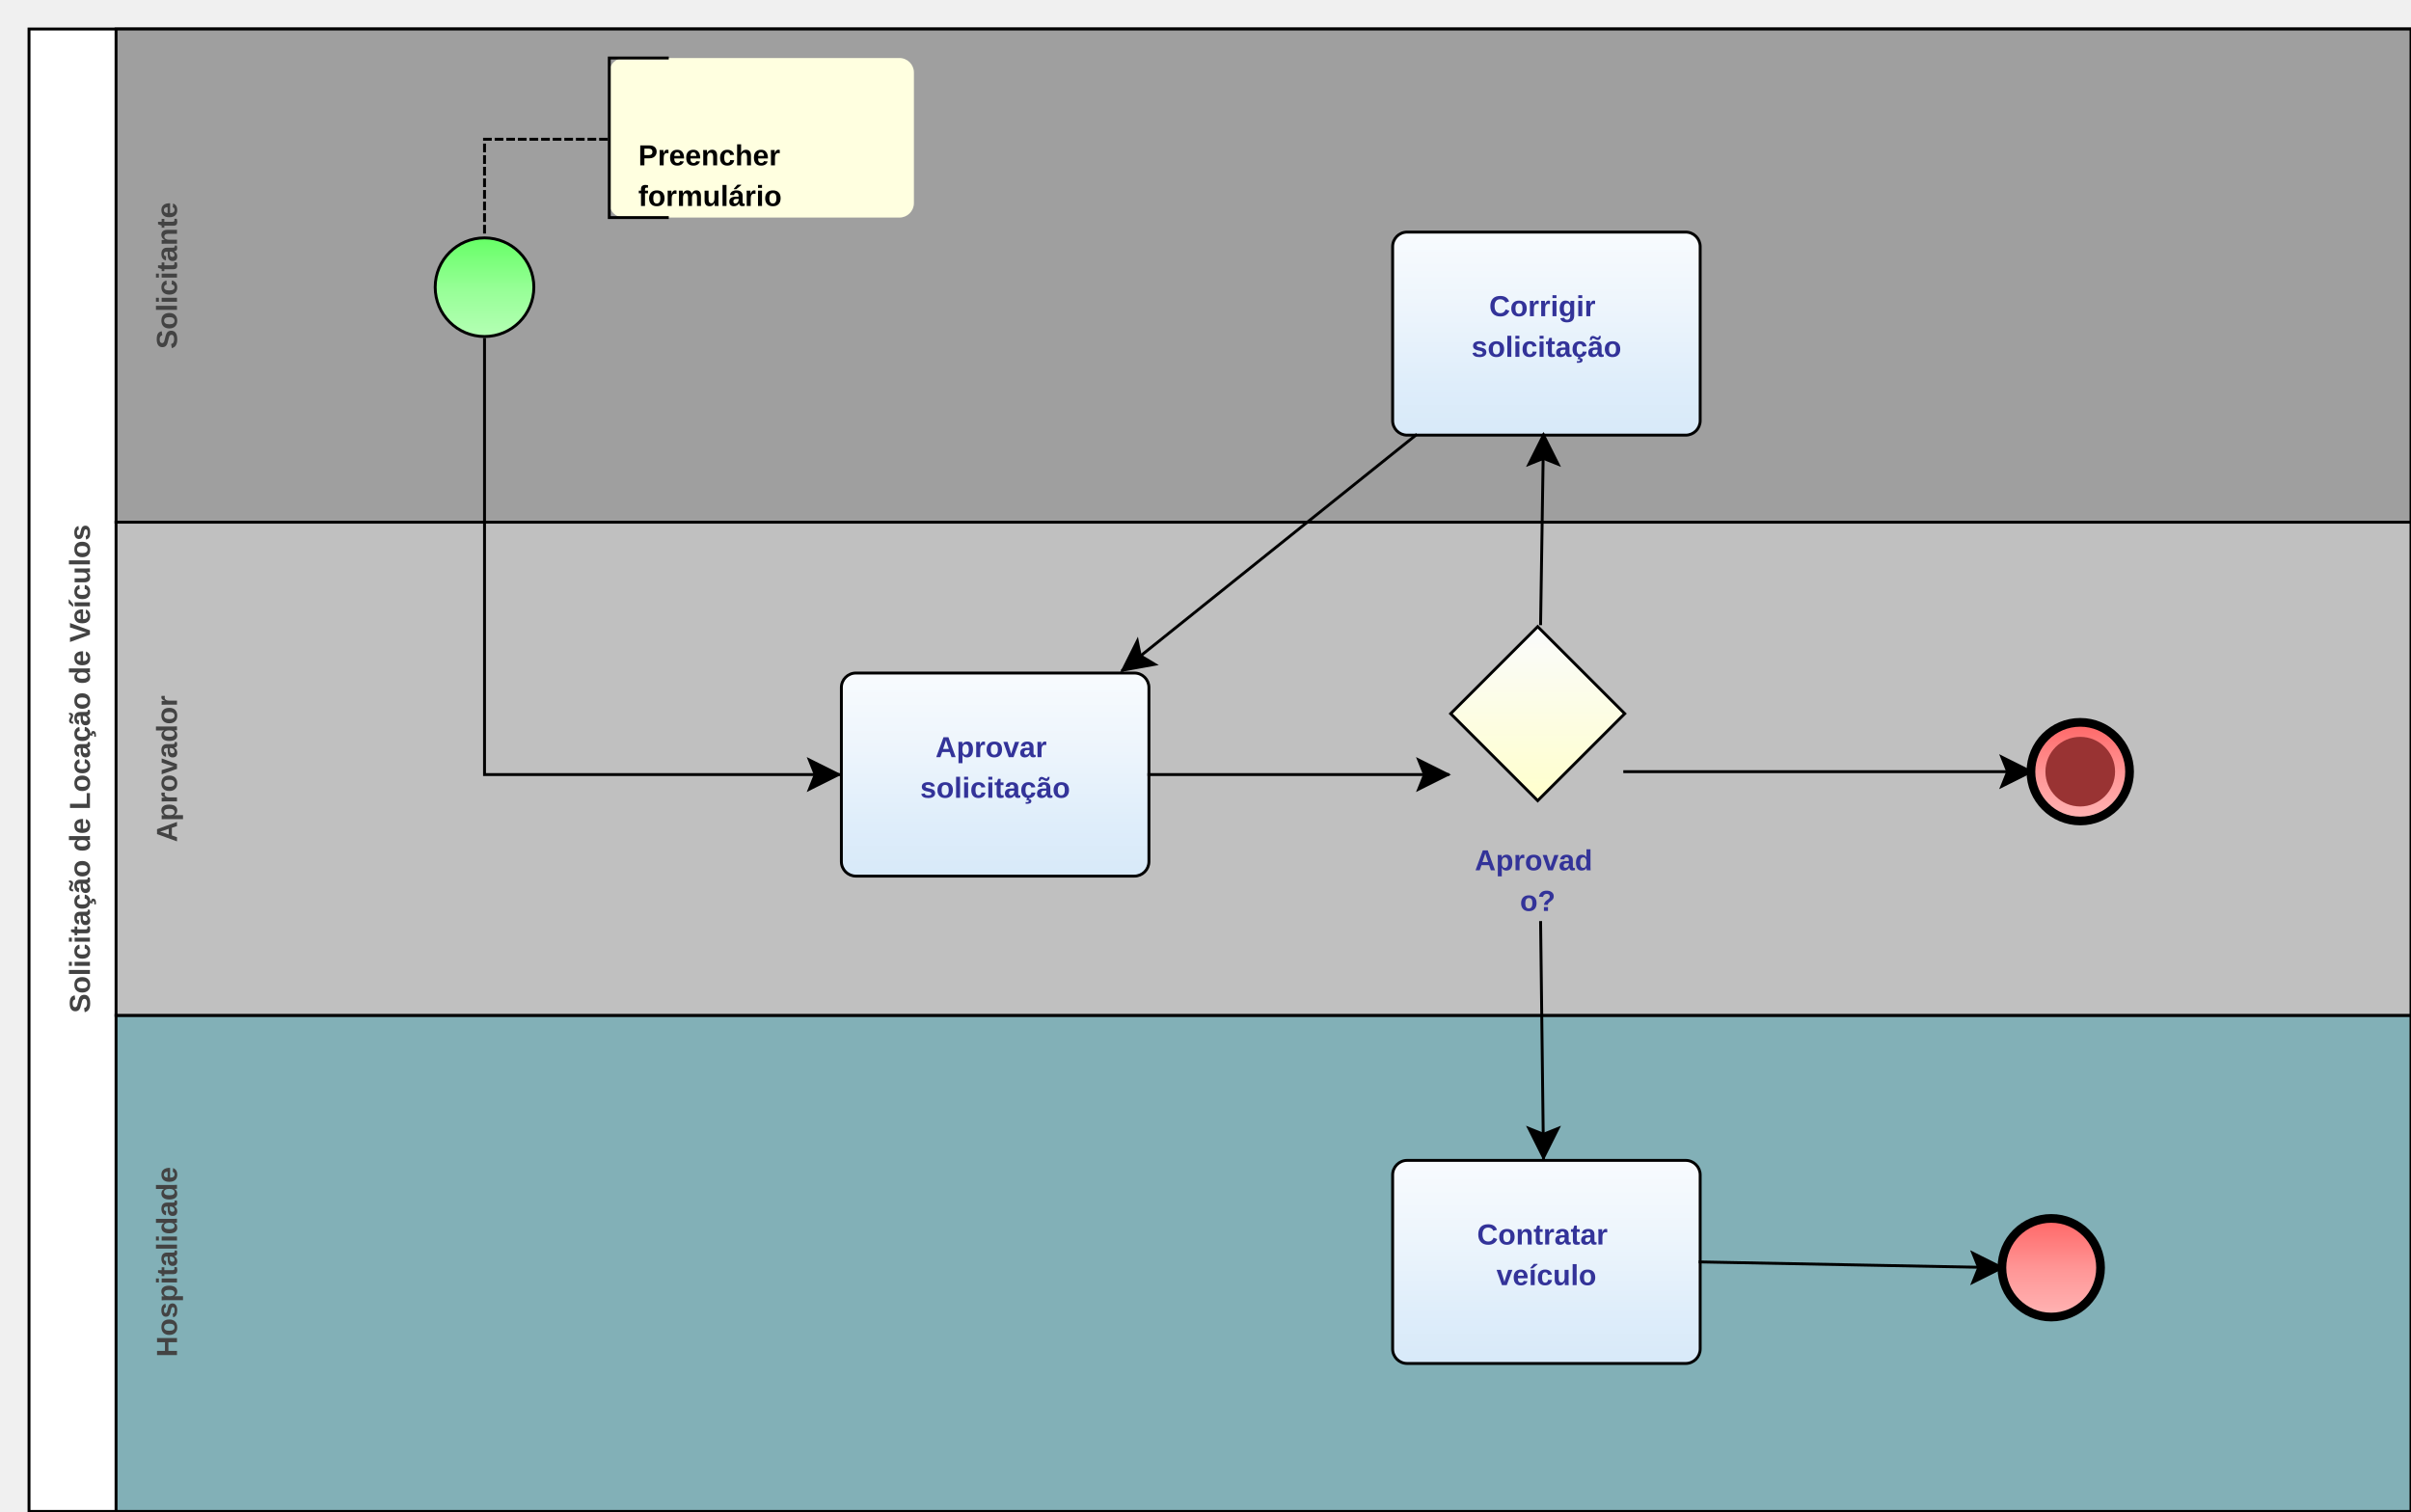
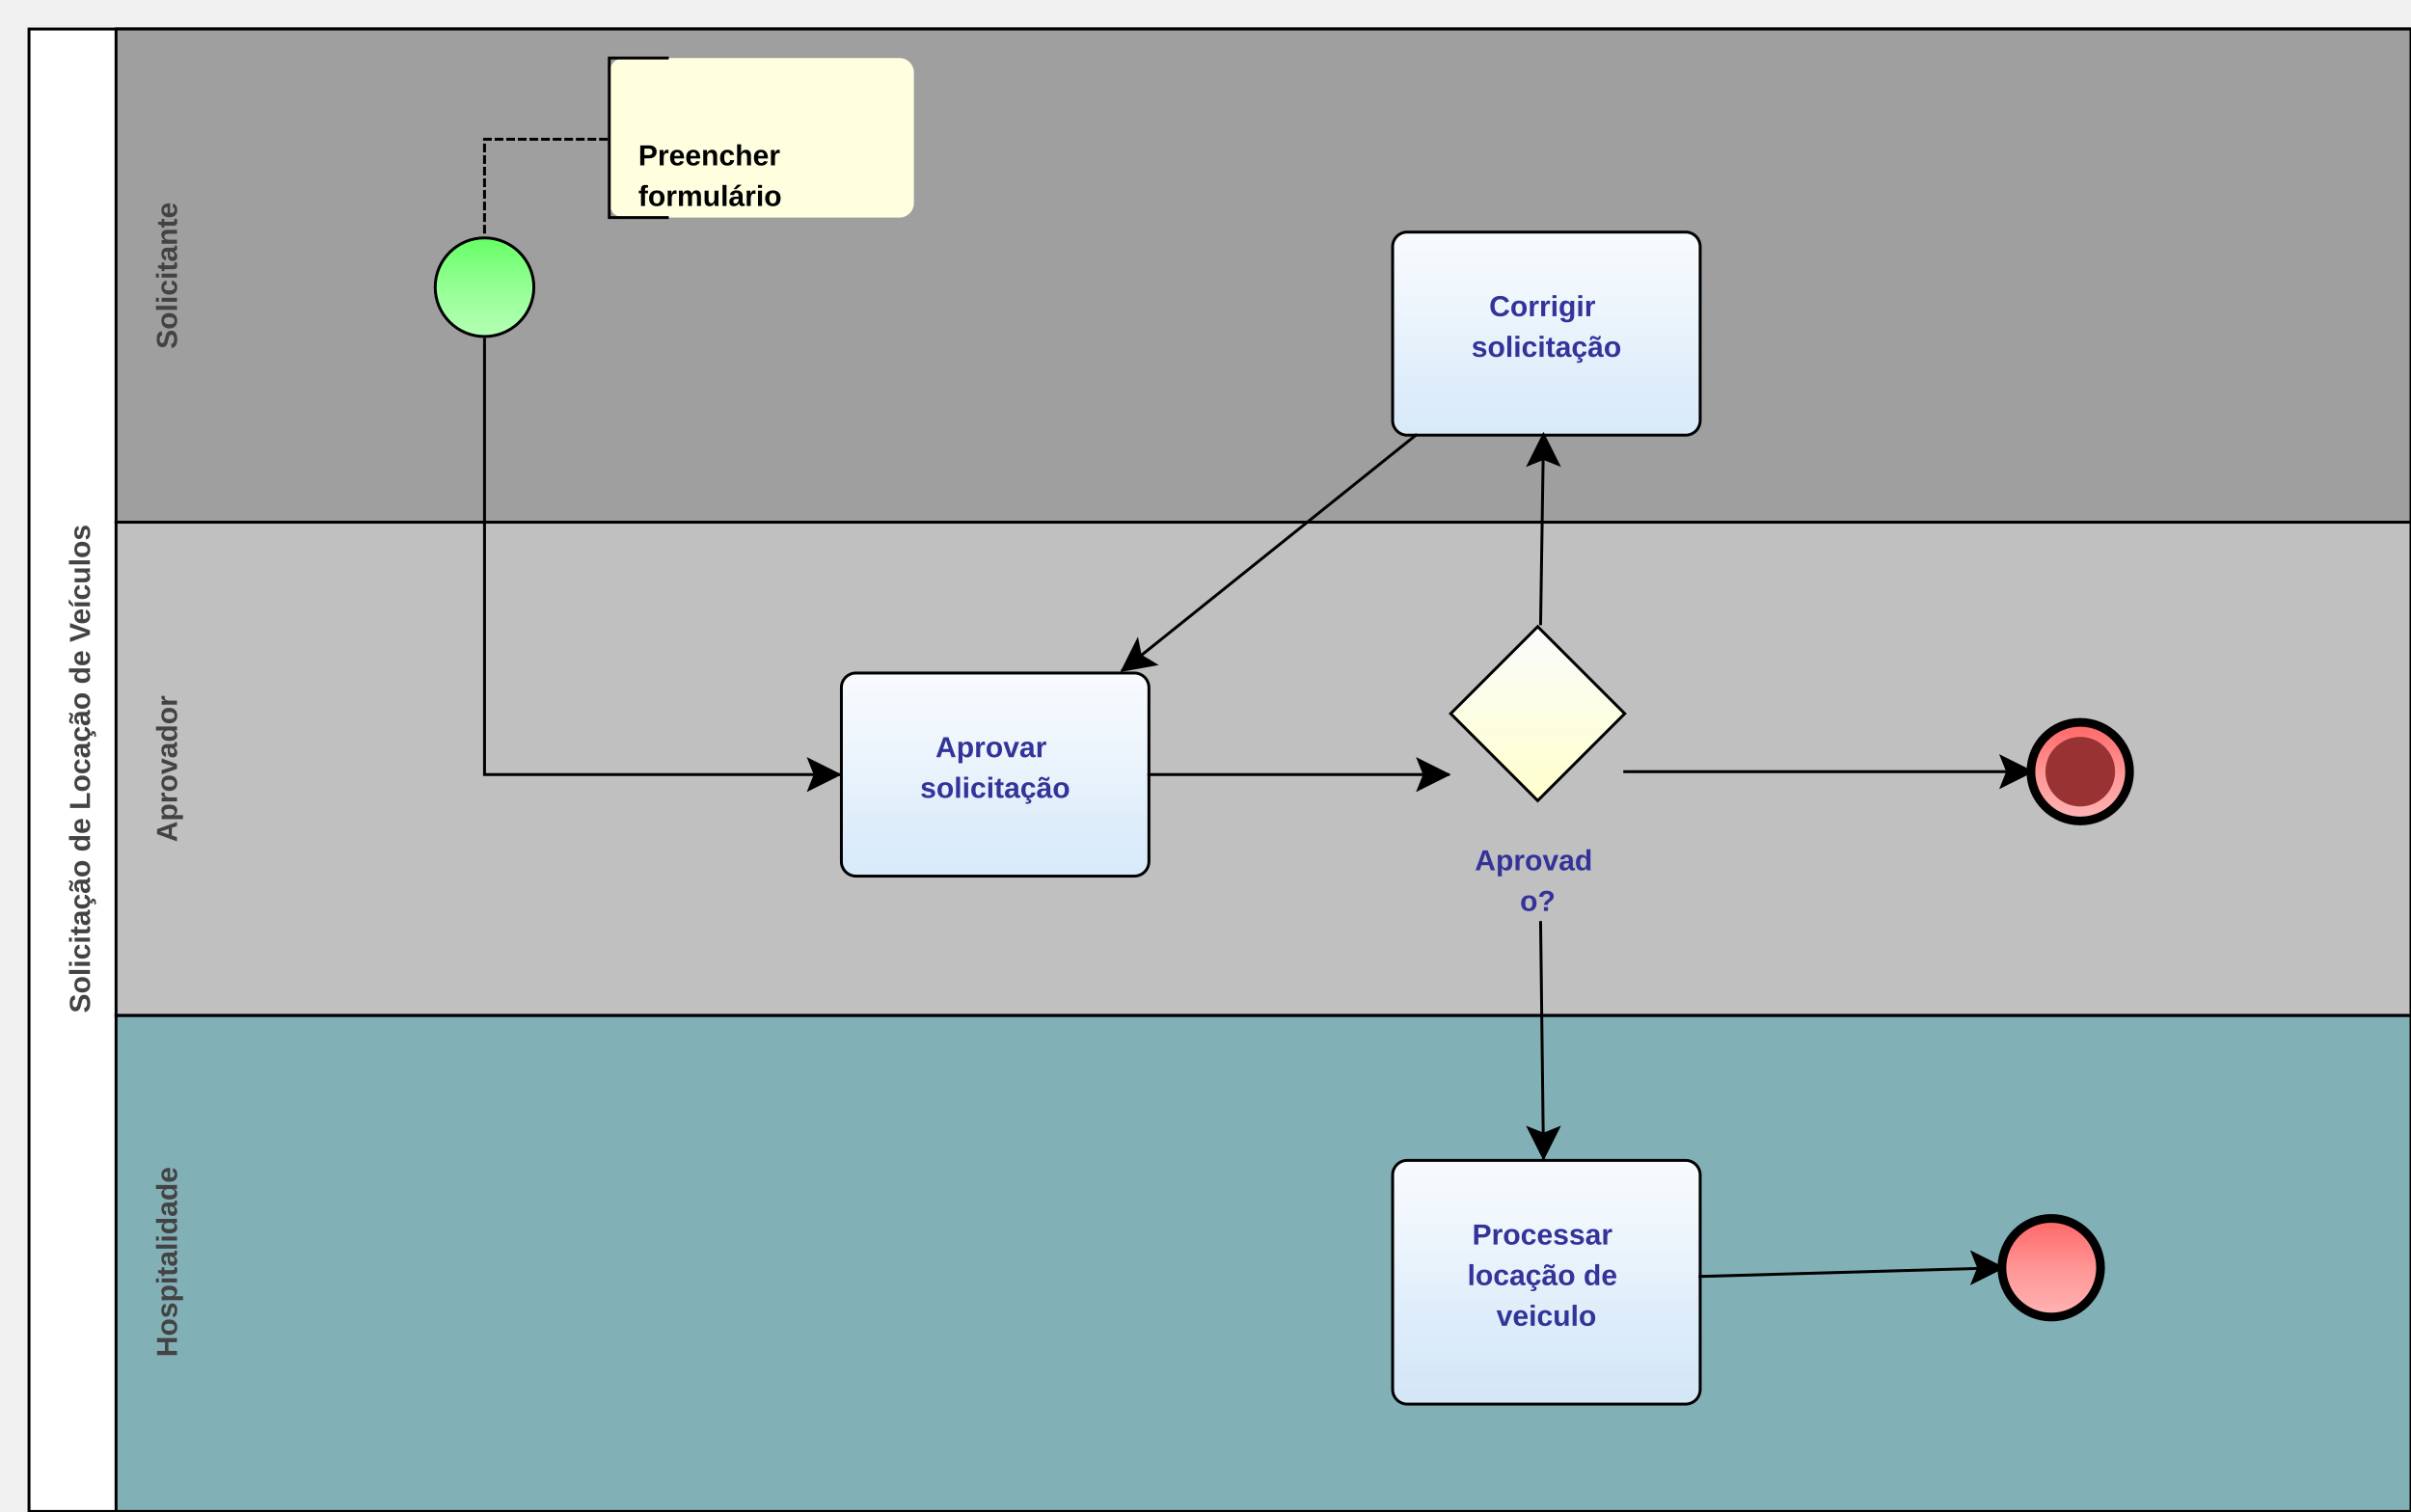
<svg xmlns="http://www.w3.org/2000/svg" xmlns:xlink="http://www.w3.org/1999/xlink" style="stroke-dasharray:none; shape-rendering:auto; font-family:'Arial'; text-rendering:auto; fill-opacity:1; color-interpolation:auto; color-rendering:auto; font-size:12; fill:black; stroke:black; image-rendering:auto; stroke-miterlimit:10; stroke-linecap:square; stroke-linejoin:miter; font-style:normal; stroke-width:1; stroke-dashoffset:0; font-weight:normal; stroke-opacity:1;" contentScriptType="text/ecmascript" preserveAspectRatio="xMidYMid meet" zoomAndPan="magnify" version="1.0" contentStyleType="text/css" xml:xlink="http://www.w3.org/1999/xlink" width="831" height="521">
  <rect x="10" y="10" width="821" height="511" ry="0" rx="0" style="stroke:#000000; fill:#FFFFFF" />
  <rect x="40" y="350" width="791" height="171" ry="0" rx="0" style="stroke:#000000; fill:#82B0B7" />
  <g componentSequence="46">
    <text x="-435" y="47" transform="rotate(270)" text-anchor="middle" style="font-weight:bold;font-size:10px;stroke:none; fill:#434343">
      <tspan dy="14" x="-435">Hospitalidade</tspan>
    </text>
  </g>
  <rect x="40" y="180" width="791" height="170" ry="0" rx="0" style="stroke:#000000; fill:#C0C0C0" />
  <g componentSequence="3">
    <text x="-265" y="47" transform="rotate(270)" text-anchor="middle" style="font-weight:bold;font-size:10px;stroke:none; fill:#434343">
      <tspan dy="14" x="-265">Aprovador</tspan>
    </text>
  </g>
  <rect x="40" y="10" width="791" height="170" ry="0" rx="0" style="stroke:#000000; fill:#9F9F9F" />
  <g componentSequence="2">
    <text x="-95" y="47" transform="rotate(270)" text-anchor="middle" style="font-weight:bold;font-size:10px;stroke:none; fill:#434343">
      <tspan dy="14" x="-95">Solicitante</tspan>
    </text>
  </g>
  <g componentSequence="1">
    <text x="-265" y="17" transform="rotate(270)" text-anchor="middle" style="font-weight:bold;font-size:10px;stroke:none; fill:#434343">
      <tspan dy="14" x="-265">Solicitação de Locação de Veículos</tspan>
    </text>
  </g>
  <g sequence="4">
-     <ellipse cx="167" cy="99" rx="17" ry="17" stroke-width="1" style="fill:url(#linearGradient66FF6696FF96B6FFB6_425057587);" stroke="336633" />
+     <ellipse cx="167" cy="99" rx="17" ry="17" stroke-width="1" style="fill:url(#linearGradient66FF6696FF96B6FFB6_1517420896);" stroke="336633" />
  </g>
  <g sequence="5">
-     <rect x="290" y="232" width="106" height="70" ry="5" rx="5" style="fill:url(#linearGradientF8FBFEEDF5FCDEEDFAD4E7F8E2E5E9_395456617);" stroke="191970" />
+     <rect x="290" y="232" width="106" height="70" ry="5" rx="5" style="fill:url(#linearGradientF8FBFEEDF5FCDEEDFAD4E7F8E2E5E9_1421206622);" stroke="191970" />
  </g>
  <g componentSequence="5">
    <text x="343" y="247" text-anchor="middle" style="font-weight:bold;font-size:10px;stroke:none; fill:#333399">
      <tspan dy="14" x="343">Aprovar</tspan>
      <tspan dy="14" x="343">solicitação</tspan>
    </text>
  </g>
  <rect x="210" y="20" width="105" height="55" ry="5" rx="5" style="stroke:none; fill:#FFFFE0" />
  <g componentSequence="7">
    <text x="220" y="43" text-anchor="left" style="font-weight:bold;font-size:10px;stroke:none; fill:#000000">
      <tspan dy="14" x="220">Preencher</tspan>
      <tspan dy="14" x="220">formulário</tspan>
    </text>
  </g>
  <path style="fill:none; stroke-width:1; stroke:#000000;" d="M230.0 20.0 L210.0 20.0 L210.0 75.0 L230.0 75.0" />
  <g sequence="9">
-     <polygon points=" 500 246 530 216 560 246 530 276 500 246" style="fill:url(#linearGradientFAFBFCFFFFCC_330151491);" stroke="000000" />
+     <polygon points=" 500 246 530 216 560 246 530 276 500 246" style="fill:url(#linearGradientFAFBFCFFFFCC_1351248400);" stroke="000000" />
  </g>
  <g componentSequence="9">
    <text x="530" y="286" text-anchor="middle" style="font-weight:bold;font-size:10px;stroke:none; fill:#333399">
      <tspan dy="14" x="530">Aprovad</tspan>
      <tspan dy="14" x="530">o?</tspan>
    </text>
  </g>
  <g sequence="39">
-     <rect x="480" y="80" width="106" height="70" ry="5" rx="5" style="fill:url(#linearGradientF8FBFEEDF5FCDEEDFAD4E7F8E2E5E9_1454324306);" stroke="191970" />
+     <rect x="480" y="80" width="106" height="70" ry="5" rx="5" style="fill:url(#linearGradientF8FBFEEDF5FCDEEDFAD4E7F8E2E5E9_361295461);" stroke="191970" />
  </g>
  <g componentSequence="39">
    <text x="533" y="95" text-anchor="middle" style="font-weight:bold;font-size:10px;stroke:none; fill:#333399">
      <tspan dy="14" x="533">Corrigir</tspan>
      <tspan dy="14" x="533">solicitação</tspan>
    </text>
  </g>
  <g sequence="45">
-     <ellipse cx="717" cy="266" rx="17" ry="17" stroke-width="3" style="fill:url(#linearGradientFF6666FF9696FFB6B6_1629800945);" stroke="993333" />
+     <ellipse cx="717" cy="266" rx="17" ry="17" stroke-width="3" style="fill:url(#linearGradientFF6666FF9696FFB6B6_1606128821);" stroke="993333" />
  </g>
  <g sequence="45">
    <ellipse cx="717" cy="266" rx="12" ry="12" stroke-width="0.5" style="stroke:none; fill:#993333" />
  </g>
  <g sequence="47">
-     <rect x="480" y="400" width="106" height="70" ry="5" rx="5" style="fill:url(#linearGradientF8FBFEEDF5FCDEEDFAD4E7F8E2E5E9_1739828420);" stroke="191970" />
+     <rect x="480" y="400" width="106" height="84" ry="5" rx="5" style="fill:url(#linearGradientF8FBFEEDF5FCDEEDFAD4E7F8E2E5E9_618077192);" stroke="191970" />
  </g>
  <g componentSequence="47">
    <text x="533" y="415" text-anchor="middle" style="font-weight:bold;font-size:10px;stroke:none; fill:#333399">
-       <tspan dy="14" x="533">Contratar</tspan>
-       <tspan dy="14" x="533">veículo</tspan>
+       <tspan dy="14" x="533">Processar</tspan>
+       <tspan dy="14" x="533">locação de</tspan>
+       <tspan dy="14" x="533">veiculo</tspan>
    </text>
  </g>
  <g sequence="49">
-     <ellipse cx="707" cy="437" rx="17" ry="17" stroke-width="3" style="fill:url(#linearGradientFF6666FF9696FFB6B6_433193439);" stroke="993333" />
+     <ellipse cx="707" cy="437" rx="17" ry="17" stroke-width="3" style="fill:url(#linearGradientFF6666FF9696FFB6B6_655243368);" stroke="993333" />
  </g>
  <g componentSequence="6">
    <text x="177" y="253" style="font-size:10px;font-weight:none;stroke:none; fill:#333399" text-anchor="left" />
  </g>
  <g componentSequence="8">
    <text x="182" y="48" style="font-size:10px;font-weight:none;stroke:none; fill:#333399" text-anchor="left" />
  </g>
  <g componentSequence="10">
    <text x="458" y="267" style="font-size:10px;font-weight:none;stroke:none; fill:#333399" text-anchor="left" />
  </g>
  <g componentSequence="40">
    <text x="542" y="183" style="font-size:10px;font-weight:none;stroke:none; fill:#333399" text-anchor="left" />
  </g>
  <g componentSequence="41">
    <text x="448" y="191" style="font-size:10px;font-weight:none;stroke:none; fill:#333399" text-anchor="left" />
  </g>
  <g componentSequence="44">
    <text x="640" y="266" style="font-size:10px;font-weight:none;stroke:none; fill:#333399" text-anchor="left" />
  </g>
  <g componentSequence="48">
    <text x="542" y="359" style="font-size:10px;font-weight:none;stroke:none; fill:#333399" text-anchor="left" />
  </g>
  <g componentSequence="50">
-     <text x="648" y="436" style="font-size:10px;font-weight:none;stroke:none; fill:#333399" text-anchor="left" />
+     <text x="648" y="439" style="font-size:10px;font-weight:none;stroke:none; fill:#333399" text-anchor="left" />
  </g>
  <path style="fill:none; stroke:#000000;stroke-width:1" d="M167.0 117.0 L167.0 208.0 L167.0 267.0 L289.0 267.0" />
  <polygon style="fill:#000000; stroke:#000000;" points=" 279 262 289 267 279 272 281 267" />
  <path style="fill:none; stroke:#000000;stroke-dasharray:2" d="M209.0 48.0 L167.0 48.0 L167.0 81.0" />
  <path style="fill:none; stroke:#000000;stroke-width:1" d="M396.0 267.0 L499.0 267.0" />
  <polygon style="fill:#000000; stroke:#000000;" points=" 489 262 499 267 489 272 491 267" />
  <path style="fill:none; stroke:#000000;stroke-width:1" d="M488.0 150.0 L387.0 231.0" />
  <polygon style="fill:#000000; stroke:#000000;" points=" 398 229 387 231 392 221 393 226" />
  <path style="fill:none; stroke:#000000;stroke-width:1" d="M531.0 215.0 L532.0 150.0" />
  <polygon style="fill:#000000; stroke:#000000;" points=" 527 160 532 150 537 160 532 158" />
  <path style="fill:none; stroke:#000000;stroke-width:1" d="M560.0 266.0 L700.0 266.0" />
  <polygon style="fill:#000000; stroke:#000000;" points=" 690 261 700 266 690 271 692 266" />
  <path style="fill:none; stroke:#000000;stroke-width:1" d="M531.0 318.0 L532.0 399.0" />
  <polygon style="fill:#000000; stroke:#000000;" points=" 537 389 532 399 527 389 532 391" />
-   <path style="fill:none; stroke:#000000;stroke-width:1" d="M586.0 435.0 L690.0 437.0" />
+   <path style="fill:none; stroke:#000000;stroke-width:1" d="M586.0 440.0 L690.0 437.0" />
  <polygon style="fill:#000000; stroke:#000000;" points=" 680 432 690 437 680 442 682 437" />
  <defs>
-     <linearGradient xlink:href="#linearGradient66FF6696FF96B6FFB6" id="linearGradient66FF6696FF96B6FFB6_425057587" x1="0" y1="82.0" x2="0" y2="117.0" gradientUnits="userSpaceOnUse" xlink:type="simple" xlink:actuate="onLoad" xlink:show="other" />
+     <linearGradient xlink:href="#linearGradient66FF6696FF96B6FFB6" id="linearGradient66FF6696FF96B6FFB6_1517420896" x1="0" y1="82.0" x2="0" y2="117.0" gradientUnits="userSpaceOnUse" xlink:type="simple" xlink:actuate="onLoad" xlink:show="other" />
    <linearGradient id="linearGradient66FF6696FF96B6FFB6">
      <stop style="stop-color:#66FF66;stop-opacity:1;" offset="0.0" id="stop66FF66" />
      <stop style="stop-color:#96FF96;stop-opacity:1;" offset="0.5" id="stop96FF96" />
      <stop style="stop-color:#B6FFB6;stop-opacity:1;" offset="1.0" id="stopB6FFB6" />
    </linearGradient>
-     <linearGradient xlink:href="#linearGradientF8FBFEEDF5FCDEEDFAD4E7F8E2E5E9" id="linearGradientF8FBFEEDF5FCDEEDFAD4E7F8E2E5E9_395456617" x1="0" y1="232.0" x2="0" y2="338.0" gradientUnits="userSpaceOnUse" xlink:type="simple" xlink:actuate="onLoad" xlink:show="other" />
+     <linearGradient xlink:href="#linearGradientF8FBFEEDF5FCDEEDFAD4E7F8E2E5E9" id="linearGradientF8FBFEEDF5FCDEEDFAD4E7F8E2E5E9_1421206622" x1="0" y1="232.0" x2="0" y2="338.0" gradientUnits="userSpaceOnUse" xlink:type="simple" xlink:actuate="onLoad" xlink:show="other" />
    <linearGradient id="linearGradientF8FBFEEDF5FCDEEDFAD4E7F8E2E5E9">
      <stop style="stop-color:#F8FBFE;stop-opacity:1;" offset="0.0" id="stopF8FBFE" />
      <stop style="stop-color:#EDF5FC;stop-opacity:1;" offset="0.25" id="stopEDF5FC" />
      <stop style="stop-color:#DEEDFA;stop-opacity:1;" offset="0.5" id="stopDEEDFA" />
      <stop style="stop-color:#D4E7F8;stop-opacity:1;" offset="0.75" id="stopD4E7F8" />
      <stop style="stop-color:#E2E5E9;stop-opacity:1;" offset="1.0" id="stopE2E5E9" />
    </linearGradient>
-     <linearGradient xlink:href="#linearGradientFAFBFCFFFFCC" id="linearGradientFAFBFCFFFFCC_330151491" x1="0" y1="216.0" x2="0" y2="276.0" gradientUnits="userSpaceOnUse" xlink:type="simple" xlink:actuate="onLoad" xlink:show="other" />
+     <linearGradient xlink:href="#linearGradientFAFBFCFFFFCC" id="linearGradientFAFBFCFFFFCC_1351248400" x1="0" y1="216.0" x2="0" y2="276.0" gradientUnits="userSpaceOnUse" xlink:type="simple" xlink:actuate="onLoad" xlink:show="other" />
    <linearGradient id="linearGradientFAFBFCFFFFCC">
      <stop style="stop-color:#FAFBFC;stop-opacity:1;" offset="0.0" id="stopFAFBFC" />
      <stop style="stop-color:#FFFFCC;stop-opacity:1;" offset="1.0" id="stopFFFFCC" />
    </linearGradient>
-     <linearGradient xlink:href="#linearGradientF8FBFEEDF5FCDEEDFAD4E7F8E2E5E9" id="linearGradientF8FBFEEDF5FCDEEDFAD4E7F8E2E5E9_1454324306" x1="0" y1="80.0" x2="0" y2="186.0" gradientUnits="userSpaceOnUse" xlink:type="simple" xlink:actuate="onLoad" xlink:show="other" />
-     <linearGradient xlink:href="#linearGradientFF6666FF9696FFB6B6" id="linearGradientFF6666FF9696FFB6B6_1629800945" x1="0" y1="249.0" x2="0" y2="284.0" gradientUnits="userSpaceOnUse" xlink:type="simple" xlink:actuate="onLoad" xlink:show="other" />
+     <linearGradient xlink:href="#linearGradientF8FBFEEDF5FCDEEDFAD4E7F8E2E5E9" id="linearGradientF8FBFEEDF5FCDEEDFAD4E7F8E2E5E9_361295461" x1="0" y1="80.0" x2="0" y2="186.0" gradientUnits="userSpaceOnUse" xlink:type="simple" xlink:actuate="onLoad" xlink:show="other" />
+     <linearGradient xlink:href="#linearGradientFF6666FF9696FFB6B6" id="linearGradientFF6666FF9696FFB6B6_1606128821" x1="0" y1="249.0" x2="0" y2="284.0" gradientUnits="userSpaceOnUse" xlink:type="simple" xlink:actuate="onLoad" xlink:show="other" />
    <linearGradient id="linearGradientFF6666FF9696FFB6B6">
      <stop style="stop-color:#FF6666;stop-opacity:1;" offset="0.0" id="stopFF6666" />
      <stop style="stop-color:#FF9696;stop-opacity:1;" offset="0.5" id="stopFF9696" />
      <stop style="stop-color:#FFB6B6;stop-opacity:1;" offset="1.0" id="stopFFB6B6" />
    </linearGradient>
-     <linearGradient xlink:href="#linearGradientF8FBFEEDF5FCDEEDFAD4E7F8E2E5E9" id="linearGradientF8FBFEEDF5FCDEEDFAD4E7F8E2E5E9_1739828420" x1="0" y1="400.0" x2="0" y2="506.0" gradientUnits="userSpaceOnUse" xlink:type="simple" xlink:actuate="onLoad" xlink:show="other" />
-     <linearGradient xlink:href="#linearGradientFF6666FF9696FFB6B6" id="linearGradientFF6666FF9696FFB6B6_433193439" x1="0" y1="420.0" x2="0" y2="455.0" gradientUnits="userSpaceOnUse" xlink:type="simple" xlink:actuate="onLoad" xlink:show="other" />
+     <linearGradient xlink:href="#linearGradientF8FBFEEDF5FCDEEDFAD4E7F8E2E5E9" id="linearGradientF8FBFEEDF5FCDEEDFAD4E7F8E2E5E9_618077192" x1="0" y1="400.0" x2="0" y2="506.0" gradientUnits="userSpaceOnUse" xlink:type="simple" xlink:actuate="onLoad" xlink:show="other" />
+     <linearGradient xlink:href="#linearGradientFF6666FF9696FFB6B6" id="linearGradientFF6666FF9696FFB6B6_655243368" x1="0" y1="420.0" x2="0" y2="455.0" gradientUnits="userSpaceOnUse" xlink:type="simple" xlink:actuate="onLoad" xlink:show="other" />
  </defs>
</svg>
